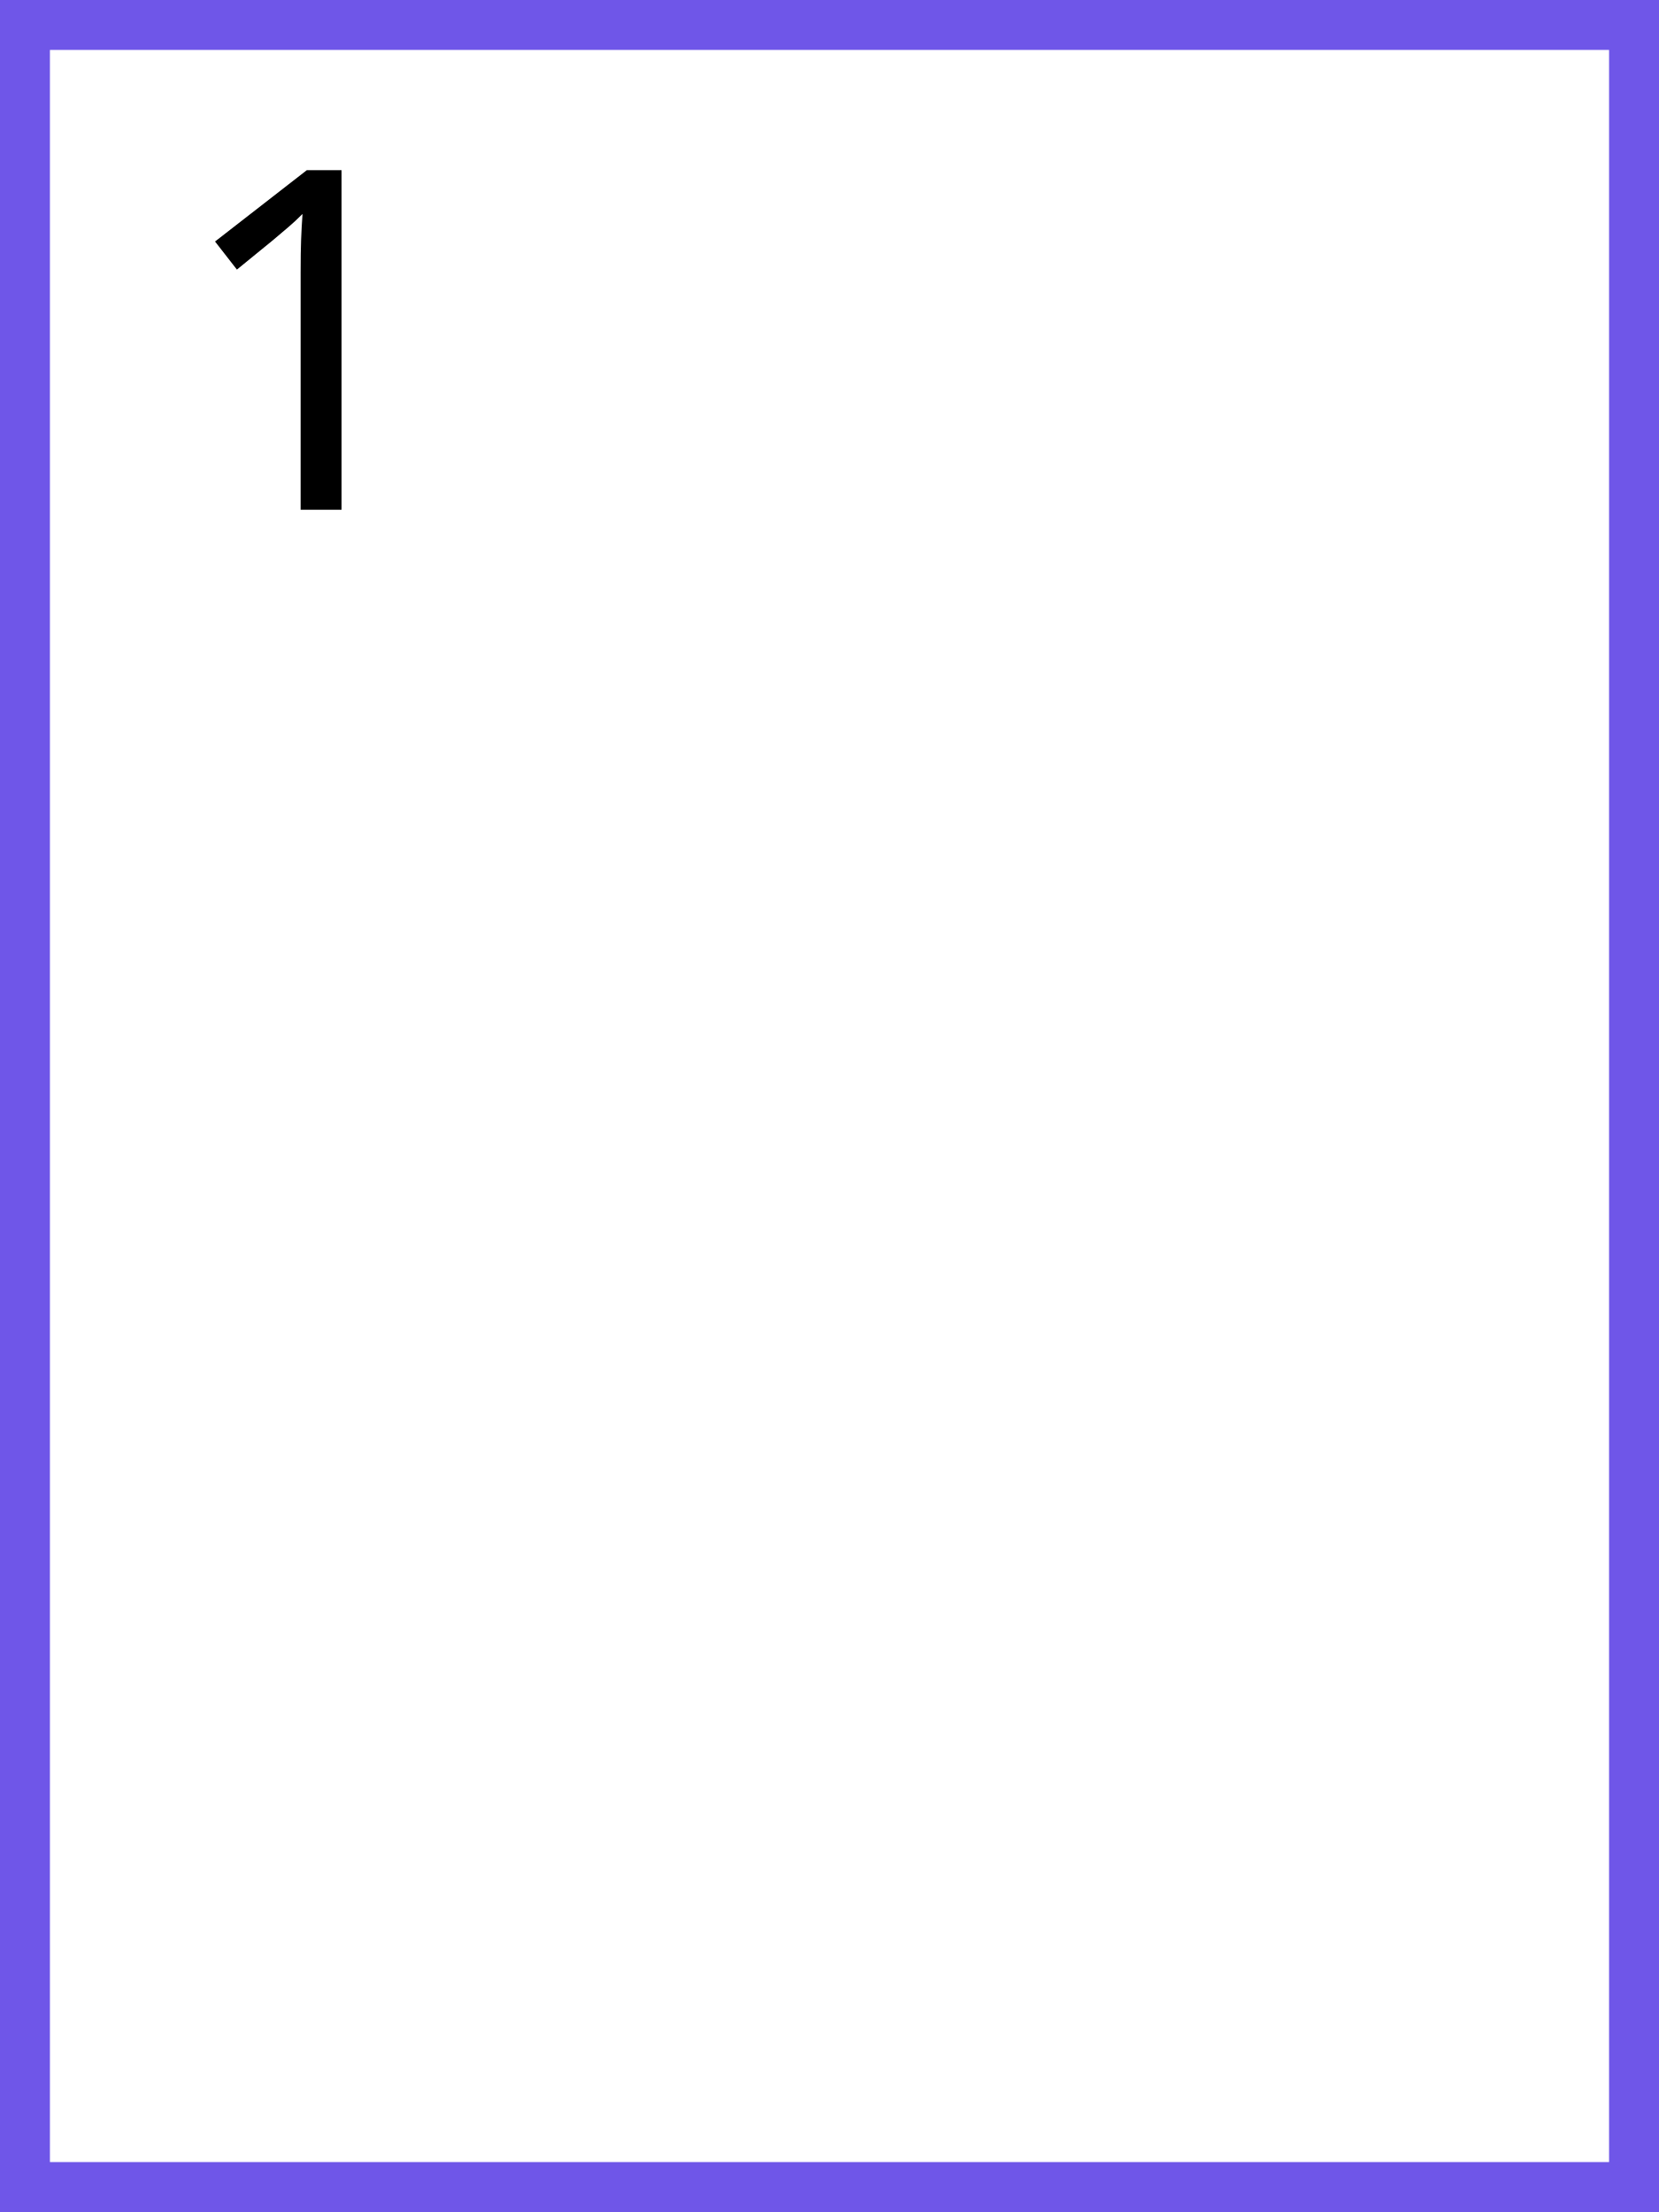
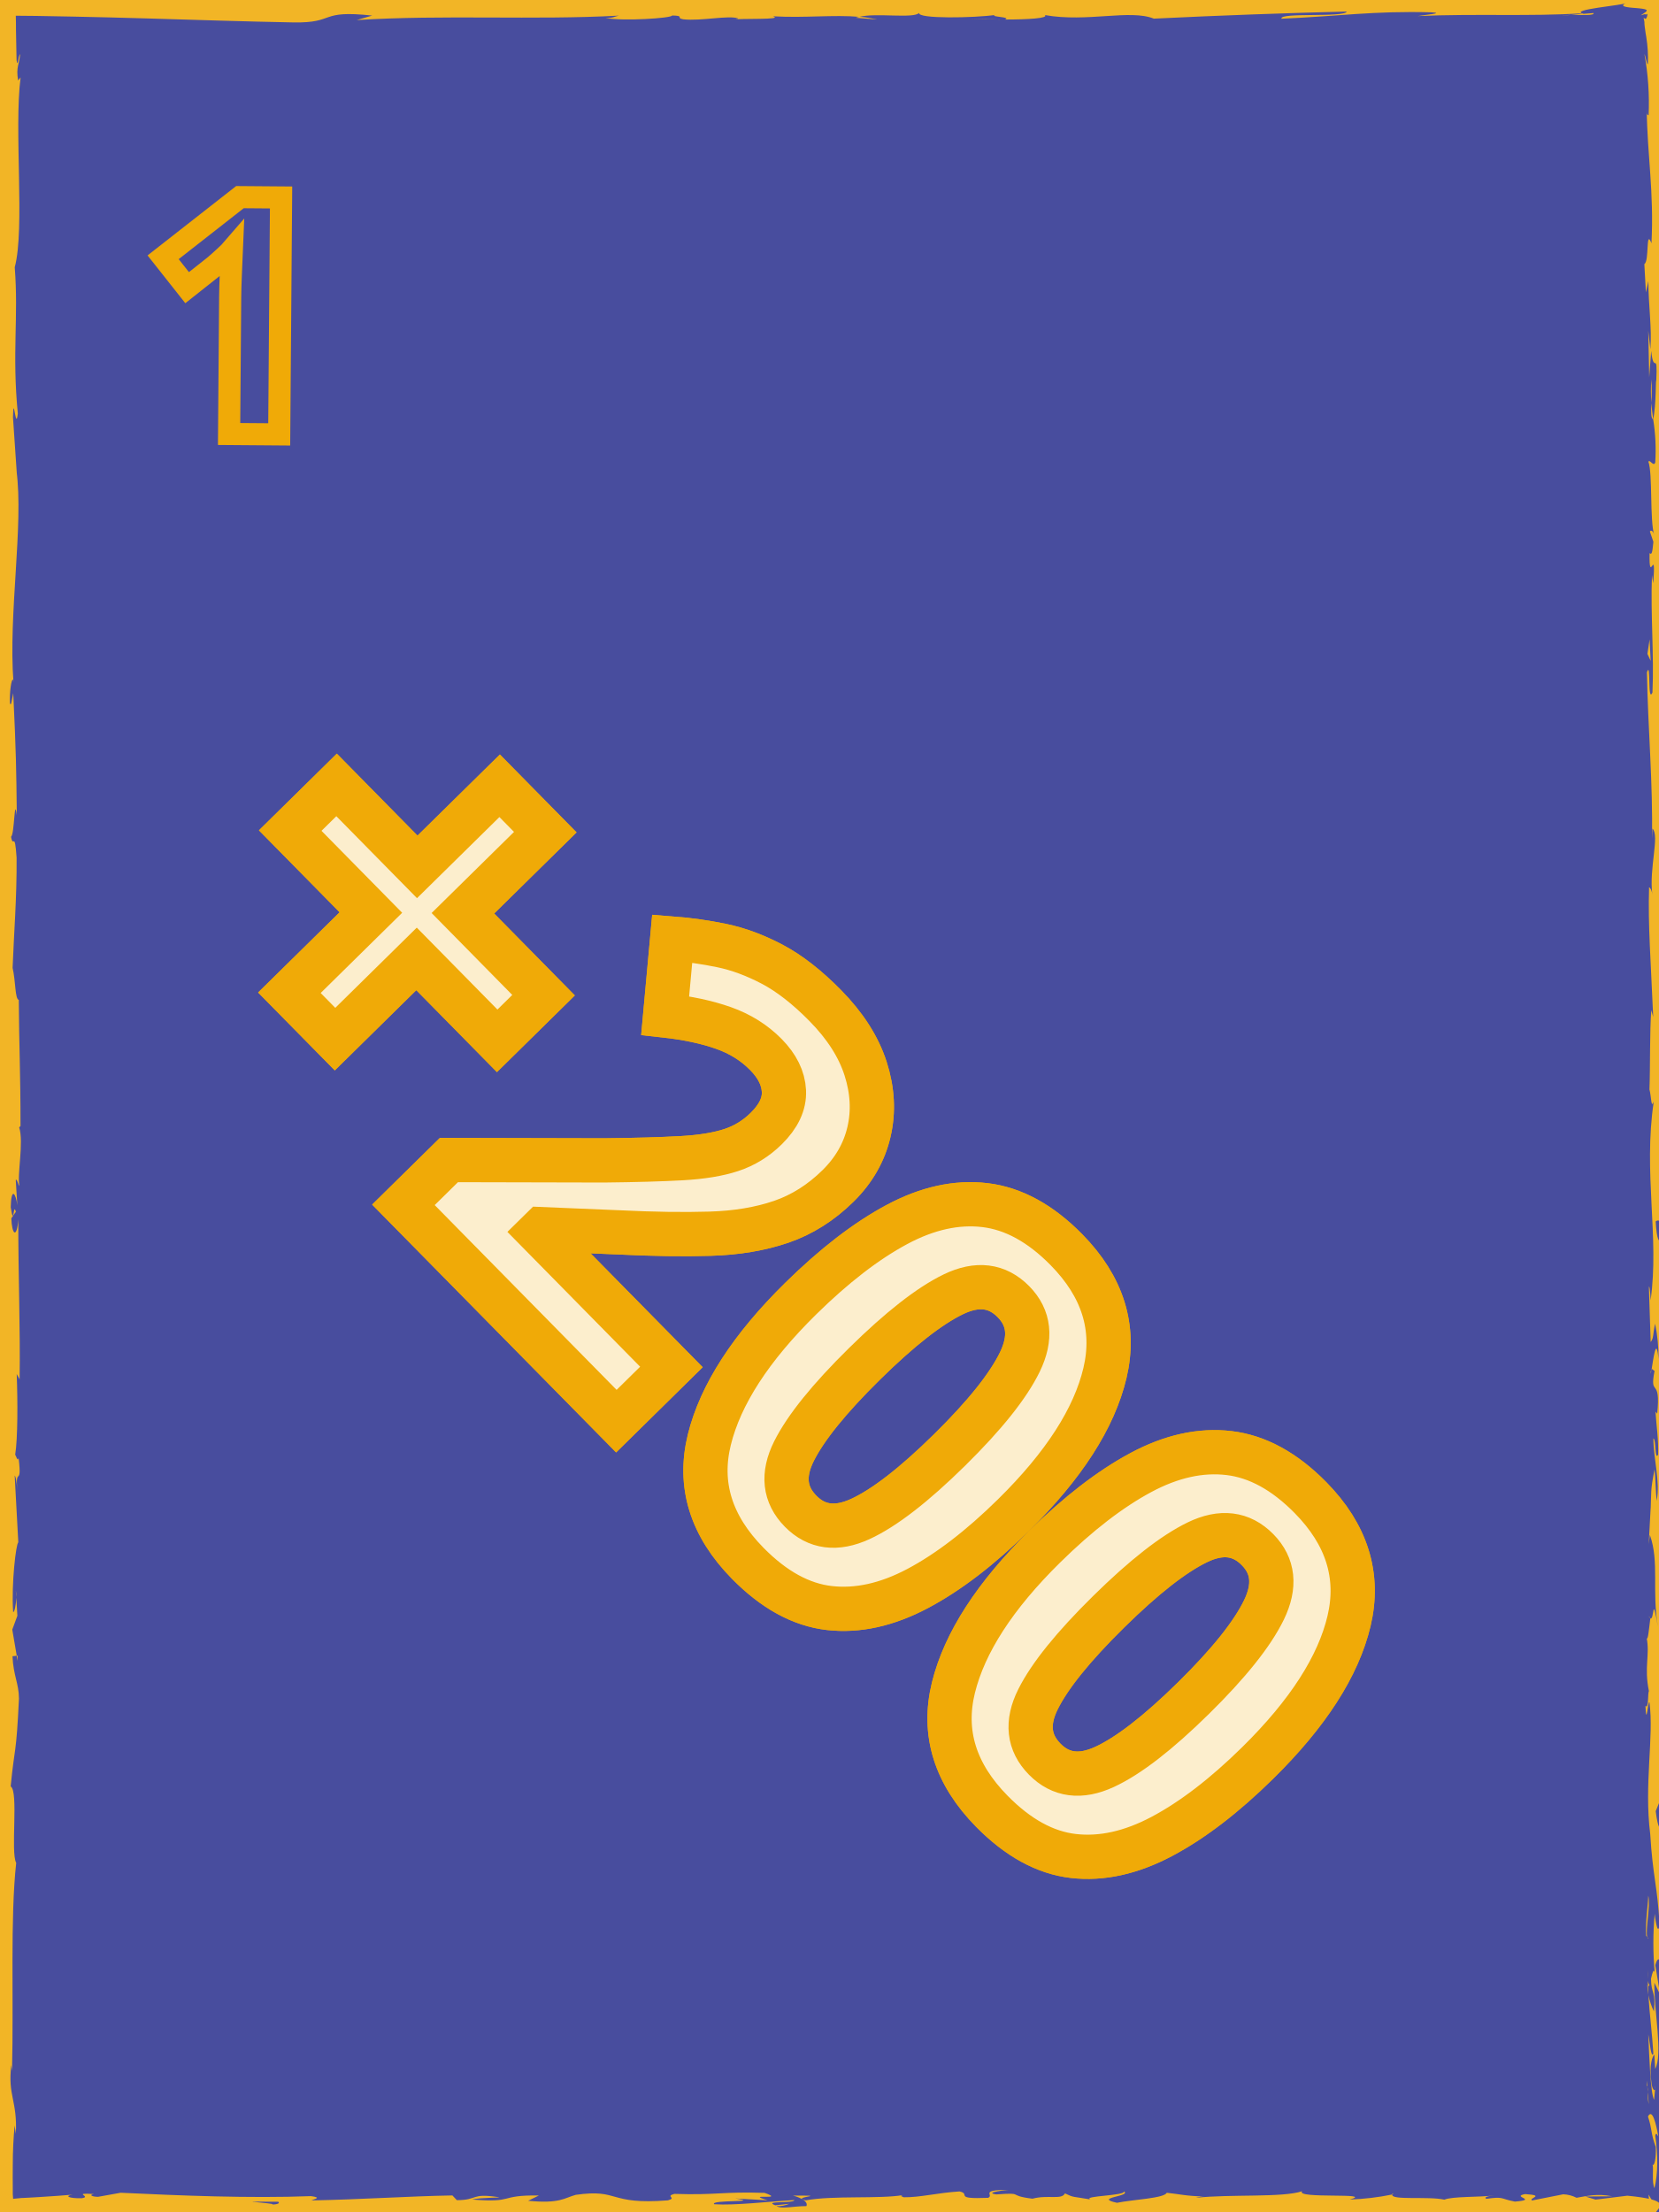
- <svg xmlns="http://www.w3.org/2000/svg" id="Layer_1" data-name="Layer 1" viewBox="0 0 600 800">
+ <svg xmlns="http://www.w3.org/2000/svg" viewBox="0 0 600 800">
  <defs>
-     <style>.cls-1{font-size:172px;font-family:MyriadPro-Regular, Myriad Pro;}.cls-2{fill:#6f56e8;}</style>
+     <style>.cls-1{fill:#484d9e;}.cls-2{fill:#f2b526;}.cls-3{font-size:220px;fill:#fceecd;stroke-width:16px;}.cls-3,.cls-4{stroke:#f0aa07;stroke-miterlimit:10;font-family:CenturyGothic-Bold, Century Gothic;font-weight:700;}.cls-4{font-size:120px;fill:none;stroke-width:8px;}</style>
  </defs>
-   <text class="cls-1" transform="translate(62.46 184.36)">1</text>
-   <path class="cls-2" d="M582,18V782H18V18H582M600,0H0V800H600V0Z" />
-   <path class="cls-2" d="M582,18V782H18V18H582M600,0H0V800H600V0Z" />
+   <g id="BG">
+     <rect class="cls-1" x="9" y="9" width="582" height="782" />
+     <path class="cls-1" d="M582,18V782H18V18H582M600,0H0V800H600V0Z" />
+   </g>
+   <g id="Layer_2" data-name="Layer 2">
+     <path class="cls-2" d="M596.67,800c.43,1.47,1.41.64,1.22-3.42l-1.66-2.88Z" />
+     <path class="cls-2" d="M599.74,772.68c-.8-4.78-2.21-10.29-3.73-7.2,1.59,4.73.92,5.88,2.82,11,.19,4.07-.53,7.09-1.14,6.41.42,1.44-.37,6.31.67,8.5,1.28-5.29,1.33-12,.28-19C599,770.88,599.43,772.33,599.74,772.68Z" />
+     <path class="cls-2" d="M595.75,717.92a27.09,27.09,0,0,0,.43,3.57c-.07-1.13-.13-2.22-.17-3.35A1.69,1.69,0,0,1,595.75,717.92Z" />
+     <path class="cls-2" d="M503.52,793.4c-.07.1,0,.17,0,.25C504,793.51,504.16,793.41,503.52,793.4Z" />
+     <path class="cls-2" d="M595.93,715.76c0-1.12,0-2.26,0-3.41A33.66,33.66,0,0,0,595.93,715.76Z" />
+     <path class="cls-2" d="M286.8,794.08a12.54,12.54,0,0,1,3.29,1.26C289,794.34,299.47,794,286.8,794.08Z" />
+     <path class="cls-2" d="M596.54,717.88a3.48,3.48,0,0,1-.61-2.12c0,.82.05,1.61.08,2.38C596.22,718.34,596.41,718.39,596.54,717.88Z" />
+     <path class="cls-2" d="M362.16,7.06l-11.33-.2C354,7,358.11,7.06,362.16,7.06Z" />
+     <path class="cls-2" d="M5.72,575.2l.17,2.6A10.71,10.71,0,0,0,5.72,575.2Z" />
+     <path class="cls-2" d="M317.2,7.06a42.54,42.54,0,0,0-6.38-1,6.26,6.26,0,0,0-1.31.37Z" />
+     <path class="cls-2" d="M290.11,795.36l0,0Z" />
+     <path class="cls-2" d="M364.74,792c-10.79,0-5.07,1.81-7.36,2.87-12.88.52-6-1.36-10.35-2.31-8,.49-14.21,2.19-20.21,2.11-.45-.3-1.62-.41-.25-.79-8.51,1.47-25.25.07-35.16,1.91a3.63,3.63,0,0,1-1.3-.45c1.61.92,1.86,1.86,1.53,2.53-4.84,0-9,1.17-10.81,0a10.1,10.1,0,0,0,4.61-.83l-5.08.53c-4.56-1.74,6.93-.6,6.93-1.89-9.89.57-21.42,2-29,1.51-1.59-1.7,17.72-.57,7.6-2.08l11.73.65c-9-2.68,7.12.19-1.11-2.68-15.43-.49-17.26.87-32.65.37-3.46.94,1.15,1.4-2.32,2.34-21.87,1.7-17.22-4.27-33.3-2-4.16,1.13-5.78,3.28-17.23,2.15l3.9-1.92c-14.93-.19-8.52,2.76-24.17,1.46,2.78-.75,11.74-.63,9.48-.86-10.13-1.52-7.17,1.09-15,1.09l-1.61-1.7c-15.9.27-33.42,1.49-51,1.8,1-.5,4-1-.13-1.55-22.21.85-47.42-.21-68.85-1.22l-8.18,1.47c-1.91,0-3.54-.66-1.48-1-8.35-.56-.43.93-4.44,1.51-4.75.1-6.28-.85-3.27-1.29-3.43.29-7.53.59-12,.86l-3.43.2-1.75.09-.89.05H8l-.17,0c-.92.12-2,.22-3.08.3l-.13-1.71,0-.91,0-.46,0-.68c0-2.81-.06-5.58,0-8.26,0-5.36.26-10.35.68-14.5l.43,3c.6-12.09-3-13.64-1.64-24.85l.26,2.15c.64-26.24-.7-55.24,1.51-75.27-2.11-3.8.94-26-2-27.65,1.46-15,2-10.7,3-31.8C6.8,608.74,4.82,606,4.52,599l1.54-.17-1.62-9.46,1.84-5-.39-6.54c-.09,2.61-.69,5.54-1.14,5.14-.69-10.21,1.08-24.89,1.87-25.14L5.31,533.65c.62.54.84,4.58,1.23,7.78-1.57-12.89,1.62-2.34.18-14.16-.35,1.59-.91-.85-1.23-1.12.94-5.89.94-19.3.55-29.21l1.06,1.9c.27-17.92-.51-37.77-.49-57.87-.49,7.21-2.33,5.55-2.51-.34l1.63-2.36c-1-3.81-.62,6.16-1.85-1.66.19-7.51,1.85-5.05,2.38-.73l-.56-9.14c.48-.53.74,1.61,1.36,2.17-1-3.75,1.64-15.76-.12-21.17l.48-.51c0-20.1-.54-29.22-.62-45.59-1.41-.32-1.1-6.72-2.24-11.6C5,338,6.12,324.65,6,310.16c-.7-10.19-1.19-3-2-7.56,1.28-.75,1.16-15.23,2.08-7.72-.2-17.4-.25-22.22-1.29-44.22-.53,2.38-.75,5.07-1.19,3.68-.21-4,.54-9.09,1.15-8.51l.13,1c-1.92-24.7,3.74-57,1.07-76.68l.13,1.11-1.39-20.4c.22-9.38,1,5.63,1.75-1.31-2.13-22,.31-34.77-1.11-52.89C9.08,82.69,5,47,7.45,28l-.89,1.09c-.88-4.89.5-5.92.71-9.52-.69.51-.8,5.3-1.28,2.26-.1-3.59-.16-7.2-.21-10.84,0-1.75,0-3.52-.07-5.3l7.41.07L26.35,6c8.84.17,17.73.41,26.63.66,17.8.52,35.64,1.12,53.2,1.45,15.55.24,8.82-4.6,28.42-2.48L129,7.26c31.37-2,64.13.07,94.84-1.61C222,6,222,6.53,219,6.52c6.48,1.2,24,.06,24.09-.92,4.78.11,1.11.88,4,1.38,6.51.71,16.33-1.53,19.79-.34.58.2-1.83.39-3,.49,4.24-.59,19.75.14,15.69-1.24,11.52.66,22-.62,31.23.2,6-1.54,19.73.75,21.63-1.44-.82,2.26,20.21,1.82,27.49.76-2.44.68,6.34.71,3.48,1.65,8.32,0,15.94-.45,14.49-1.61,15.31,2.71,30.79-2.18,39.41,1.29,24.7-1.21,47.56-2,69.78-2.57-.81,2.26-24.56.23-23.61,2.6,21.08-.93,33.24-2.87,54.14-2.32,5.41.3-3.08,1-4.9,1.36,21-.93,40.71.2,59.45-1,0,.21-2.07.44-4,.61,3.69-.08,8.58.33,8.17-.7l-3.6.28c-5.9-1.49,14.66-3.11,15.32-3.89-1.56.73-1.19,1.15.09,1.41a23.35,23.35,0,0,0,2.49.31l1.42.11,1,.1c1.28.14,2.36.31,2.5.67.08.18-.08.41-.47.71s-1,.67-1.69,1.14a13.14,13.14,0,0,0,1.51-.45.61.61,0,0,0,.92-.16,3.24,3.24,0,0,1-.48,1.77c-.22.22-.51,0-.9-.31.07.47.14.89.23,1.27l.06.29,0,.13,0,.36c0,.48.09.92.13,1.32.18,1.61.37,2.63.54,3.62a49.39,49.39,0,0,1,.59,9.79c-.5,0-.69-2.46-1.27-3.7a98.61,98.61,0,0,1,1.52,22.29c-.3-.61-.69.57-.69-2.45C595.78,56.7,598.21,69,597.28,88c-2.16-5.63-.71,6.49-2.58,7.5l.56,10.26.9-4.11c0,9,1.33,16.93.72,24.65l-.77-6.68.35,16.85.71-9.54c1,9.1,2.36-1,1.84,11-.19-2.43,0,9-1.12,13.68v0a69.87,69.87,0,0,1,.75,15.66c-.59,1.73-2.06-1.39-2.46-.26,1.56,4.38.43,21.05,2.1,26.6-.39-1.85-1.37-1.95-1.57-1.34l1.26,3.68c-.4,4.17-.6,4.78-1.38,4.1-.23,12.52,2.37-4,1.35,10.88a27.67,27.67,0,0,1-.49-3c-.53,14.93.81,28.85.18,42.56-1.87,4.05-.46-12-2-7.35.34,19.78,2.25,41,1.81,60.09l.21-3.56c2.65,2.65-1.31,14.25-.06,23.93-.2-2.37-1.48-3.11-1.18-2.47-.43,13.11.65,26.8,1.49,46.66l-.69-2.46c-.6,7.72-.35,20.34-.66,28.69.68,2.47.57,7.24,1.56,4.34-3.88,25.73,2.08,49.08-1.15,71.9,0-2.72-.59-6.5-.6-4.33l.63,19.44c1.16-1.53.7-2.55,1.6-6.63a59.3,59.3,0,0,1,1.22,12.77c-.77-8.75-1.86.07-2.5,3.85.35-.63.74.66,1.1.34-2,10.16,2.33,1.7.94,15.57l-.61-.73c.31,5.19,1.12,10,.94,15.56-1.33,2.33-.62-5.52-1.72-5.88.08,7.86,2.53,15.51,1.2,22.63-.37-3.34-.38-8.14-.75-11.48-1.57,7.75-1.17,8.65-1.42,14.4l0-.56-.71,13.31.42-3.39c3.49,9.83.64,20,2.92,33.28-2.16-12.88-1.25-2.13-2.76-3.12-.42,3.39-.9,8.53-1.32,7.06,1.22,6.27-1,10.46.82,19.3-.49.39,0,6.7-1.27,5.29.38,8.14.85-1.93,1.46-1.24,1.67,12.55-2,29.5.27,47.55.94,15.57,2.58,18.45,3.4,32.9-.78,4.87-1.78-4-1.78-4a118.21,118.21,0,0,0,0,21.2c-.43-1.5-.79.05-1.34,2.31.13,5.95,1.78,4,1.06,11.82a27.19,27.19,0,0,1-2-5.94c.45,7,1.36,13.93,1.8,21.19-.85,1.92-1.29-4.38-1.84-6.94.38,8.16.77,21.13,2.11,23.65l.48-5.23c.07,3-1.15,1.53-1.4-.66-1.05-7,.47-10.08,1-10.48l.31,5.17c2.86-5.31-.46-20.76-.29-31.16l2.08,4.33-1.73-10.67c.54-2.27,1.7-3.82,2,1.32,1-7.46-.74-6.61.41-13,.18-.71.28-.39.36.26l-.62-7.28c.44,1.43,1.47-1.22,1.17,3.26,1.2-13.08-1.56-21.09,0-26l.12,1.1c-.7-18.15-1.52-1.76-3.31-15.37l3.76-9.16L601.06,644c.05-1.87.16-5.57.78-4.89-1.05-7-.67,1.19-1.66-2.85,1.4-9-.65-24.85,1.79-26.88-1.16-3.24-.9,8.61-1.71-1,2.62-2.74-.44-11.12.76-19.35,1.35,2.53.63,10.33,1.84,2.09-2.29-5,.5-16,.06-23-1.82-.32-.76-15.1-1.36-26.75.61.74,1-21.93,1.65-32.77l.31.32c-1.84-2.1-1.49-13.28-1.87-21.42,1.1.32,1.53,1.78,2,6.19v-7.65c-.59-1.8-.9-4.19-1.11-9.16l1.38,1.93c-.08-10.19-1.62-20.52-.7-33.63-1.28-.73-3.57,10.43-4.42-3.43.69-.52,1.87-1,2.16,2.6a32.1,32.1,0,0,1-.28-6.63l1.16,5.54c.51-6-1-3.12-.86-7.9,1,.1.7-3.53,1.48-2.84.1,1.21-.4,4.16,0,6,.18-5.39.77-11.89,1.51-14-.56.47-1.33,0-1.45-3.94-.08-10.19,1.18-3.49,1.69-9.43-.68-2.47,0-9-1.45-9.14a9.15,9.15,0,0,1,1.1-4.68c-.65-5.27-.19-24.63-1.76-18.69L602,380l-.07-.87v0c-1.47-17.28.84-35.89.21-53l.49,0c-.56-10.24-.33-22.78-1.4-30.09,0-3,.91-7.15,1.49-5.85-.37-7.83-.92-8.71-.11-20,.86,7.87.77-2.71.63,8.06.43-10.16,1.22-12.46-.13-23.38,1.27,3.72,1.59-7.65,1.22-12.49l-.91,7.13c-.18-5.44-.07-10.19,0-15l1.66,2.61c2-20.81-3.44-37.52-.06-53.36-1.16-5.5-.81,11.3-2.18,6.38.23-9.57,2.62-19.54,2.62-22.54.92-13.11-2.43-12.23-1.8-25.95-.59,1.76-2.18,3.41-2.73-6.84.21-9.58,2.48-11.77,3-5.72.05,2.29-.14,3.4-.34,3.3.22,3.1.47,7.16,1.11,3.37l-.59-1.25c.61-4.75.54-17.92,1.52-14.83-.57-7.23-1-3.09-1.28,2.27.85-12.28,0-19.19.6-31.83-.33,2-1,3.86-1,1.86.74-18.55-1.13-8.17-1.39-20.73.91-7.14,2.16,2.55,1.41-10.09.61-7.73,1.57-1.64,2,1.43-1.14-11.52.76-21.53,1-28.11l.47,6.07c-.28-3.63-.27-6.61-.27-9.63L606,34.31c.21-3.56.22-6.58.71-6.51-.78-3.68-2,2.81-3-4.48a80.84,80.84,0,0,0,.1-9.22,41.89,41.89,0,0,1,.11-4.35,9.58,9.58,0,0,1,.25-1.57,5.41,5.41,0,0,1,.47-1.47c0,1.13-.05,2.1-.07,3,0,.7,0,1.29,0,1.79a12.12,12.12,0,0,0,.11,2c.12.75.35.47.59.12.5-.7,1.09-1.69,1.22,4.64a69,69,0,0,1,0-9c.18-.54.33.5.42,1.48.09-.93.16-1.76.22-2.52l.07-1.93c0-.64,0-1.24,0-1.81.05-2.3,0-4.08,0-5.48a23.58,23.58,0,0,0-.73-5.39c-1.78.31-3.62.64-6.43.9-1.4.13-3,.23-5,.31l-3.2.09c-.74,0-1.55,0-2.45,0,1.89-.88-3.43-1.68-5.85-1.49,6,0,2.86,1.48-2.62,2.16-9.5-.69-10.33.51-15.31.43l5.68.33c-1.92.89-6.67.77-13.3,1.05-.56-.69,6-.48,3.66-.78C554.2-1.85,544.94-5,534.68-4c-4.75-.6-.46-1.66-4.63-2.07-11.49,1.15-12.45-1.22-24.53-.27,3.48,1.2,4.09.91-4.42,2.07L521-5.09,508.22-3.36c6,0,12.65-.75,16.24-.54-6.07,1-5.45.67-2.58,1.66-8.2-1.79-16.26,1.05-25.74-.16l.29-3c-14.26-1.31-25.33,1.52-43.83.78l5.94.51c-2.48,1.17-11.42.16-17.42.64.56-1-3.19-1.35-5.74-2,.31.73-13.55-.07-15.23,1.9l-8.26-1.3C396.94-5.32,394.83-2,380.46-2.31c4.33-1.07-2.2-1.77,7.43-2.54-4.8,0-9.11-.19-9.19.49C375.9-5,365.4-3,361-4c-2,.43-2.68,1.46-8.07,1.38-.58-.2,0-.49,0-.49,0,.49-8.43.67-3.72,1.76-14.77-3.08-41.3.22-54.16-2.42-10.47.33-23.08.65-32.58.72.61-.3,0-.49,1.83-.39-13.11-.92-8.06,2.83-23,1.81-7.62-1.6,7.92-.86,3.17-1.47-2.07-3.25-18,.44-28-1.45l2.43-.19c-7.67-1.11-18.72,1.23-31.26,1,0,0,.61-.29.08-.49C179.13-2.54,162.9-2,150.84-1.53c3.76-1.27,5.48-.67,3.19-2-5.4.18,1.59,2.07-9.2,2.43-3.51-.69-11.3-1.3-12.33-2.68l10.18-.08c-5.22-1.78-13.18.07-18.54-.24l.69-.78c-15.6.25-15.82,2.21-32.59,2.07L94-2.18c-9.16,2-7.68-1.09-16.82.36l-2.77-2c-6,.48-21.17,1.91-32,2.28C48.52-3,61.2-3.73,69.05-4.6c-6,0-20.36.15-23.49,1.12C48-3.67,51-4.15,53.41-3.85c-7.35,1.55-17,2.31-29,2.28.69-1.25-2.4-1.79-7.17-2-2.38-.13-5.19-.19-8.16-.23L-4-4c0,2.37-.1,4.7-.15,6.93,0,1.13-.08,2.24-.12,3.32,0,.54-.05,1.08-.07,1.6,0,.2,0,.4,0,.6l0,.5a28.86,28.86,0,0,1-1.09,6.4c1.42,21.12-.6,41.9-.37,66.51,3-8.72.08,7.19,3.14,5.68.19,5.73.14,7.92,0,8.43l-1.83,17.37c-.89,4.12-.67-5.45-1.36-4.92C-6.22,121-7.28,113.68-8.09,122c1.09-1.71,1.57,4.36,1.15,11.52l1.41-10.08c1.63,17.54-2.57,15.16-1,32.84l-1-5.59c.57,9.07,0,33.47,2.44,42.36-.35,1.61-1.19,3.72-1.41-.27-.37,21.68,2.61,48.27,1.1,65.12l-.75-1.65c.22,4.05,1.41,7,.66,12.11-.31-.26-.75-1.63-.79.24.25,2.14,1.31,10.75.87,16.11l-.84-4.58c-1,21.14,2.05,32.45,2.56,50.19-2.2-.05-2.92,16.59-3.27,24.9l-.31-.29c-.28,24.62,1.82,41.83,2.68,64.63-2.39,14.16-1,48-2.34,70.71.4-3.48,1.72.56,1.94,4.61-.45,5.34,1.53,14.76-.49,13.91l0-1.9c-2,4-1.46,15-1.51,23.56l2.64,1.41c-3.84,22.41,1.41,58.72-2,70.95.66,5.41.65,12.11,1.31,17.47L-6.36,620c-.36,15-.54,22.46-.2,41l-1-3.78c-.09,10.45,4.09,13.19,4.17,22.83l-2.11,2.9c0,18.22-1.83,36.67.09,54.68-.31-.3-.92-.83-1-3.78,0,8.58-1.43,33.18,1.47,30.07-.94.1-1,4.8-.69,10.71.14,2.95.38,6.2.62,9.33.13,1.57.26,3.1.38,4.55.06.73.12,1.43.18,2.11s.11,1.17.16,2.27l-.35-.58a2,2,0,0,0-.34-.51l-.7-.77c.06.27.11.52.16.77a3,3,0,0,1,.08.51c0,.2.06.4.08.59.11.76.21,1.47.3,2.15.18,1.26.35,2.39.51,3.45.3,2,.55,3.63.75,5.37,2-.2,4.13-.36,6.69-.5l8.3-.38c2.75.18,2.41,1.12-1.24.76,9.16.73,7.14-1.32,18.25-.58L24,804c9.43.11,8.68-.37,13.87-1.4,5.92-.56,17.88.35,19.27,1.61,1.27-.77,6.43-1.8,12-1.44.74.48-1.28.78-2.3.92,15.77.95,23.44-1.62,34.28-.25.23.46.93.69,1.83.83-12.52,0-22.6-.11-21.66-.21,0,1.28,10.11,1.51,2.07,3.28,8.12-1,22-3.07,31.86-2.47a6,6,0,0,1,1.3.45l-1,.14a36.86,36.86,0,0,0,6.23-.2c3.15.21,5.15.36,8.17.38,1.16,1.06,11.59.57,16.64.63-.42-1.41,6.18-1.18,0-2.34.8.1-1,.16-4.31.22-.76,0-1.65.07-2.15.15l.35-.13-12.54.1a40.26,40.26,0,0,1,13.72-.54c2.59-.9,5.44-1.83,7-2.26,6.91,2,20.21,3,22.06,4.22,15.4-.78,36.28-.52,46-3.16,4.38-.34,5,.76,6.67,1.18-2.53.26-5.54.22-6.9.6,8.75-.68,25.93-.26,28-2.11,11,.83-6.2,1.7,9,1.4l-2,.56c29.82,3,48.48-4.71,81.55-.92-2.29-.23-3.44-.34-3.9-.65,37.69,1.67,77.68-1.57,114.88,1.08,10.57.53,11.72-.64,18.17-1.54l2.29,1.51,11-1.74c15.64-1.28,27.09,3.7,46.9,1.29l-2.56-1c7.12.2,22.54-.6,21.35.57a9,9,0,0,1,5.11-.52l.22.79,17.48-1.36c13.54.57-2.12,3.14,17.64,3.29,7.35-.3,20.93-2.3,18.17-2.83-3,0-7.58-.49-7.8-1.28l6.72-.41c1.22-2.33,6.39-4.71-10.11-6.34l-11.5,1.42-3.7-1.12,9.68-.08c-5.49-1.06-9-.12-12.87.53a11.51,11.51,0,0,0-4.82-1.25l-11.28,2.23c-1.37-.91,5.06-1.81-2.51-2.31-5.29,1,5.07,2-3.69,2.72-5.5-1.06-3.89-1.92-10.35-1-.9-.6.46-1,3-1.24-5.74.71-15.2.3-18.17,1.54-5.73-1.31-19.4.34-18.83-1.87a92.56,92.56,0,0,1-15.4,1.82c9.64-2.63-19.76-.15-17.21-3-7.14,2.37-25.78,1-38.42,2.37a9.66,9.66,0,0,1,3.21-.45c-7.11-.2-9.18-.91-13.75-1.36-.91,2-12,2.41-18,3.62-8.72-1.89,5.3-2.3,2.56-4.12.44,1.59-15.15,1.59-12.18,2.91-6.67-1.17-5.75-.57-9.19-2.19-1.17,2.45-6.21.41-11.74,1.92-9.65-1.21-2.48-2.3-13.08-1.55C355.31,792.89,364.74,792,364.74,792Zm-252.15,4.23v0l5.21-.08Zm-21.19,0c2.58.05,5.79.06,9.19.05.74.49-.06,1-2.19,1C99.56,797,94.56,796.69,91.4,796.28ZM136.22,806c-3.35.2-4.48-.08-4.94-.37,1.59,0,3.44-.07,5.87-.17.1-.05.3-.11.4-.17A3.42,3.42,0,0,1,136.22,806Z" />
+     <polygon class="cls-2" points="6.41 598.8 6.06 598.83 6.37 600.68 6.41 598.8" />
+     <path class="cls-2" d="M597.27,495.31a4.25,4.25,0,0,0-.36,1.53A6.15,6.15,0,0,0,597.27,495.31Z" />
+     <path class="cls-2" d="M597,545.72l-.5,7.13C596.74,549.77,596.87,547.52,597,545.72Z" />
+     <path class="cls-2" d="M596.25,584.48a1.85,1.85,0,0,0,.61.76v-.07Z" />
+     <path class="cls-2" d="M568.2,5.4c-.53,0-1,0-1.5.06C563.19,5.73,565.58,5.63,568.2,5.4Z" />
+     <path class="cls-2" d="M597.89,151.6c-.26-1.95-.51-3.87-.67-5.9C597.11,149,597.09,151.5,597.89,151.6Z" />
+     <path class="cls-2" d="M363.4,7.09s0,0,0,0h-1.26Z" />
+     <path class="cls-2" d="M597.25,137.17a51.76,51.76,0,0,0,0,8.53A78.28,78.28,0,0,0,597.25,137.17Z" />
+     <path class="cls-2" d="M595.62,752.48l-.06,1.87c.09,0,.17.08.22.22Z" />
+     <path class="cls-2" d="M595.78,754.57l.17,2.07A6.42,6.42,0,0,0,595.78,754.57Z" />
+     <path class="cls-2" d="M596.3,761l-.35-4.37A14.54,14.54,0,0,0,596.3,761Z" />
+     <path class="cls-2" d="M596.27,701.17l-.51-.59A.78.78,0,0,0,596.27,701.17Z" />
+     <path class="cls-2" d="M596.12,685.58c-.12,3.71-1.09,9.33-.77,14.52l.41.48C595,698.14,597,689.11,596.12,685.58Z" />
+     <polygon class="cls-2" points="596.6 231.22 595.81 236.49 596.98 239 596.6 231.22" />
+   </g>
+   <g id="Text">
+     <text class="cls-3" transform="translate(51.45 339.8) rotate(45.45)">+200</text>
+     <text class="cls-4" transform="translate(51.42 156.71) rotate(0.45)">1</text>
+     <text class="cls-3" transform="translate(51.45 339.8) rotate(45.45)">+200</text>
+   </g>
</svg>
